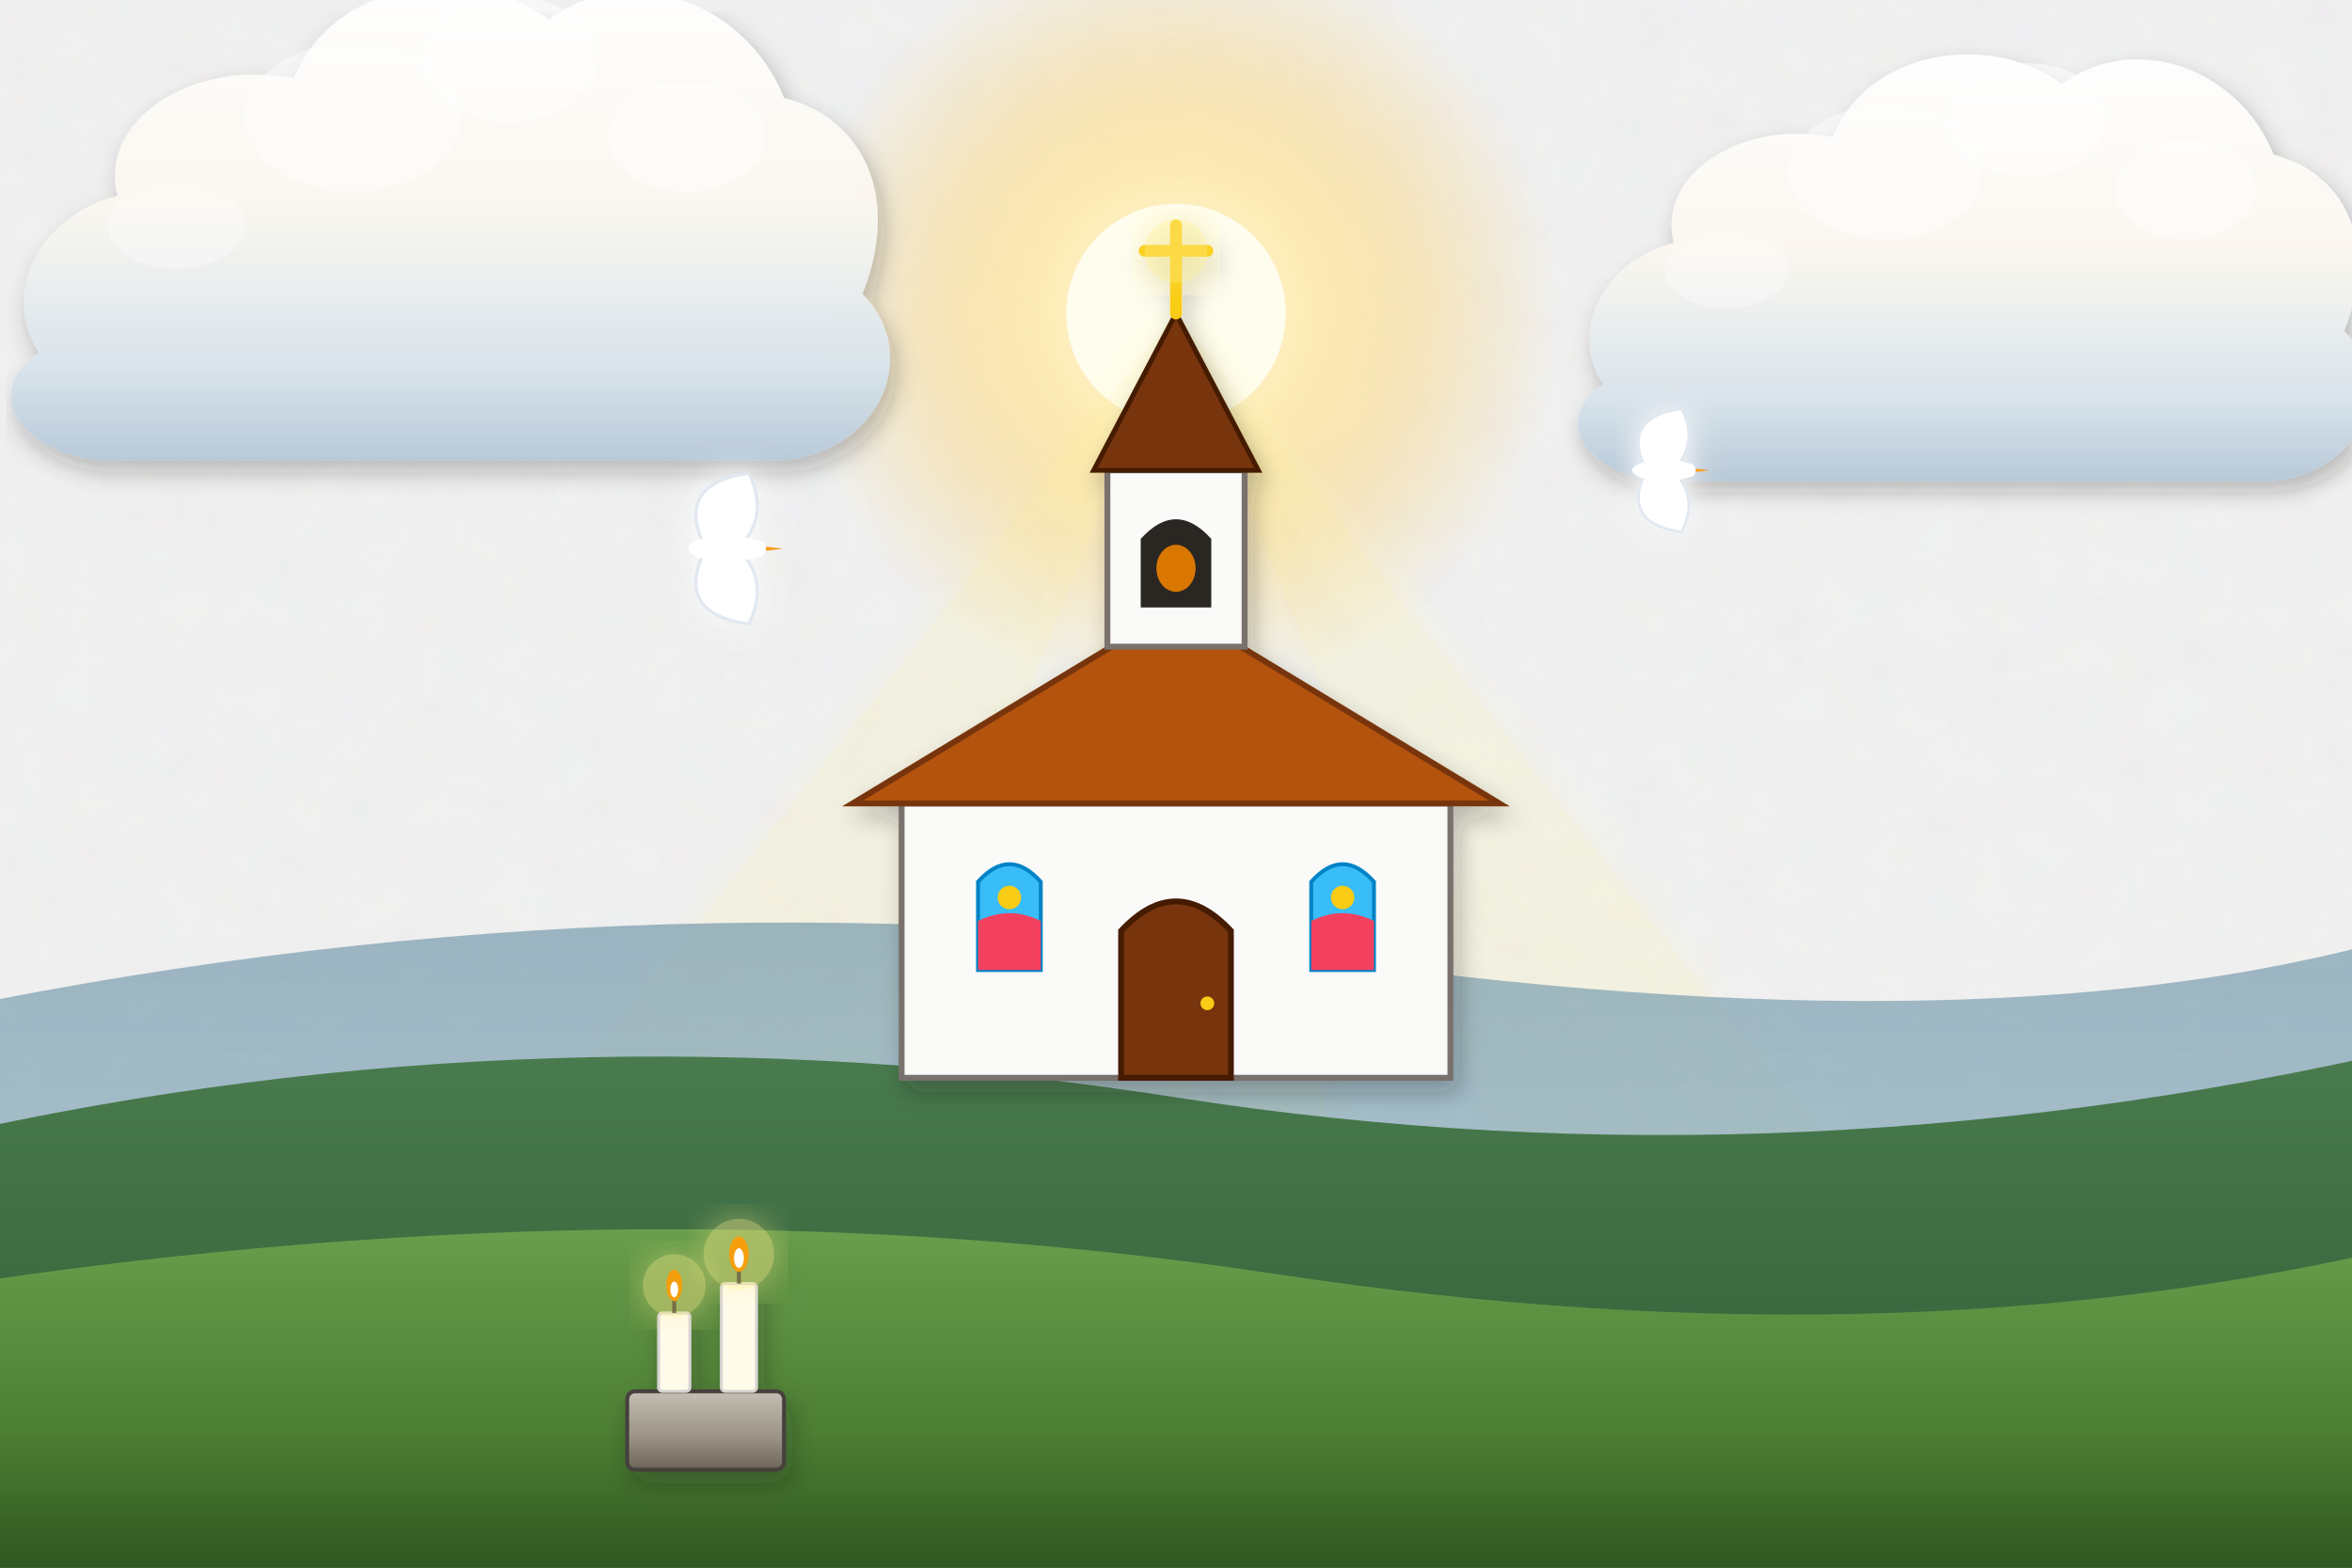
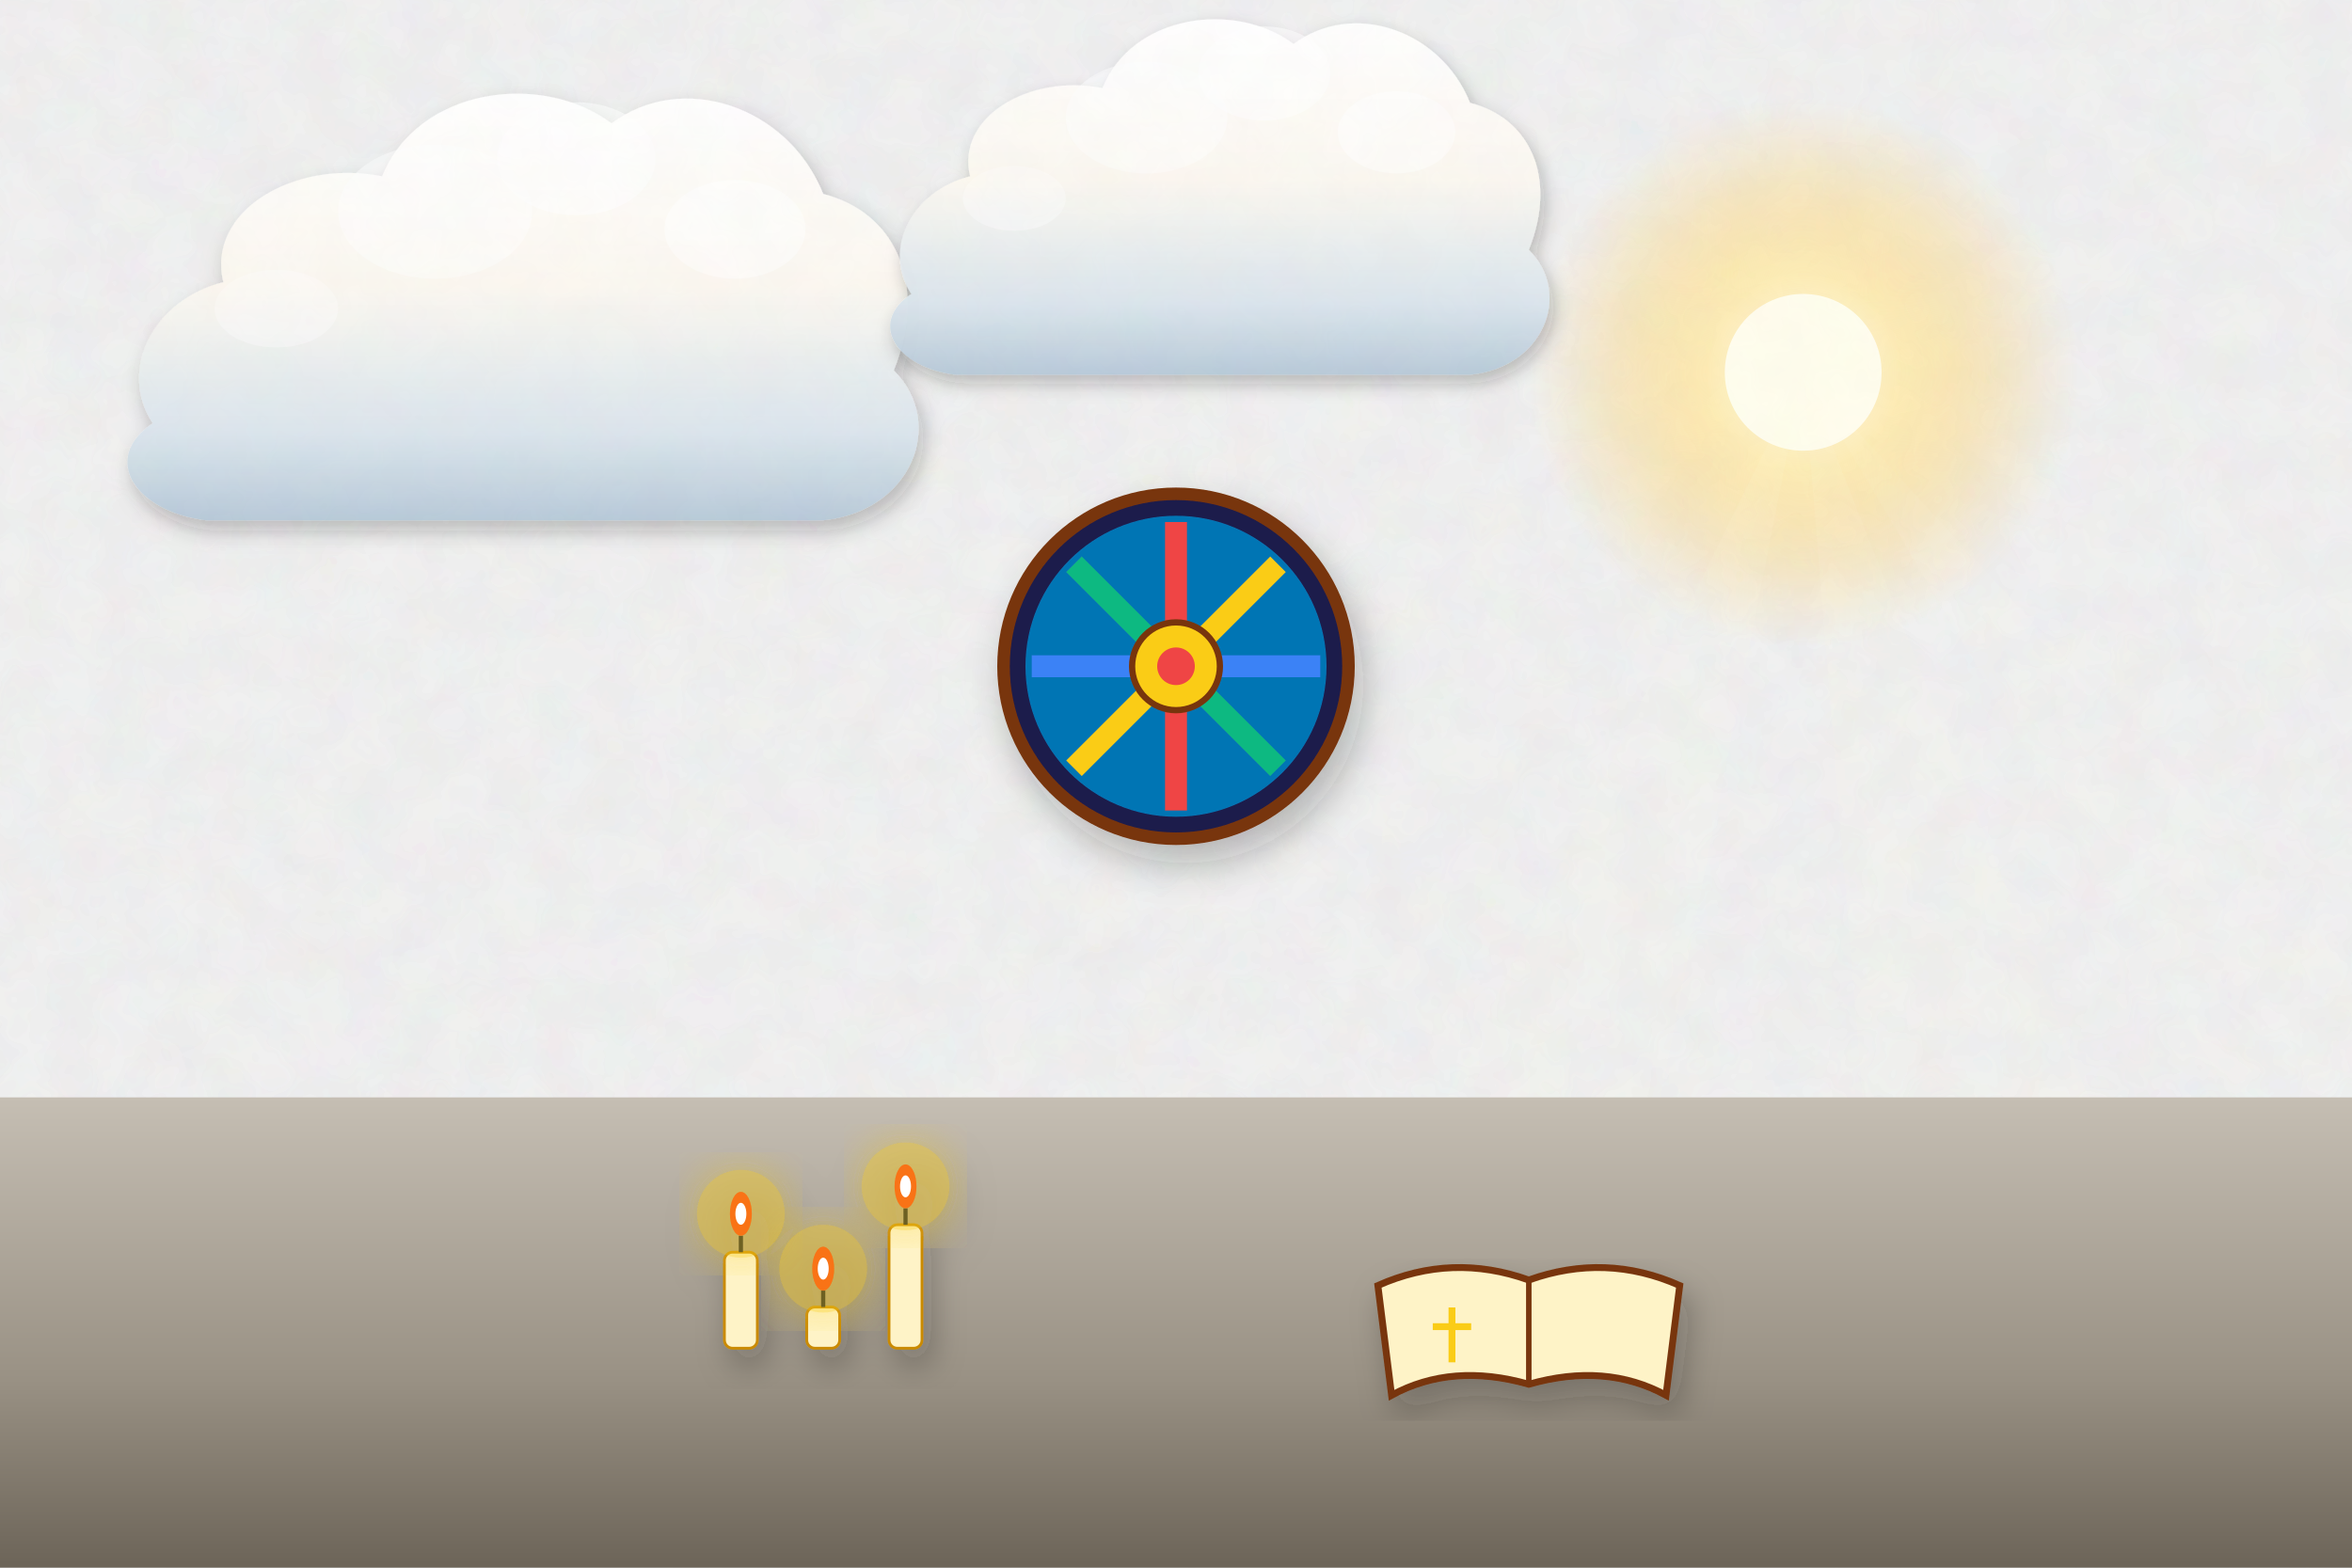
<svg xmlns="http://www.w3.org/2000/svg" viewBox="0 0 1200 800" width="1200" height="800">
  <defs>
    <filter id="ghibliPaper" x="0%" y="0%" width="100%" height="100%">
      <feTurbulence type="fractalNoise" baseFrequency="0.04" numOctaves="3" result="noise" seed="42" />
      <feColorMatrix type="matrix" values="1 0 0 0 0  0 1 0 0 0  0 0 1 0 0  0 0 0 0.035 0" in="noise" result="coloredNoise" />
      <feComposite operator="in" in2="SourceGraphic" />
    </filter>
    <filter id="softGlow" x="-20%" y="-20%" width="140%" height="140%">
      <feGaussianBlur stdDeviation="8" result="blur" />
      <feComposite in="SourceGraphic" in2="blur" operator="over" />
    </filter>
    <filter id="dropShadow" x="-20%" y="-20%" width="140%" height="140%">
      <feDropShadow dx="3" dy="6" stdDeviation="6" flood-color="#141e28" flood-opacity="0.28" />
    </filter>
    <linearGradient id="skyDay" x1="0" y1="0" x2="0" y2="1">
      <stop offset="0%" stop-color="#236ca7" />
      <stop offset="35%" stop-color="#5fa3d6" />
      <stop offset="70%" stop-color="#b8e1f2" />
      <stop offset="100%" stop-color="#fdf3dc" />
    </linearGradient>
    <linearGradient id="skySunset" x1="0" y1="0" x2="0" y2="1">
      <stop offset="0%" stop-color="#31396b" />
      <stop offset="35%" stop-color="#73507b" />
      <stop offset="65%" stop-color="#cb6b5c" />
      <stop offset="85%" stop-color="#f29e5a" />
      <stop offset="100%" stop-color="#fedaa2" />
    </linearGradient>
    <linearGradient id="skyDusk" x1="0" y1="0" x2="0" y2="1">
      <stop offset="0%" stop-color="#121832" />
      <stop offset="40%" stop-color="#262f56" />
      <stop offset="70%" stop-color="#4e3d64" />
      <stop offset="90%" stop-color="#915264" />
      <stop offset="100%" stop-color="#d6846c" />
    </linearGradient>
    <linearGradient id="cloudBodyDay" x1="0" y1="0" x2="0" y2="1">
      <stop offset="0%" stop-color="#ffffff" />
      <stop offset="45%" stop-color="#fcf8f0" />
      <stop offset="80%" stop-color="#d9e4ec" />
      <stop offset="100%" stop-color="#b6c8d7" />
    </linearGradient>
    <linearGradient id="cloudBodySunset" x1="0" y1="0" x2="0" y2="1">
      <stop offset="0%" stop-color="#fff5e6" />
      <stop offset="40%" stop-color="#fbd0a5" />
      <stop offset="75%" stop-color="#cf8ca0" />
      <stop offset="100%" stop-color="#7e607c" />
    </linearGradient>
    <radialGradient id="sunGlowDay" cx="50%" cy="50%" r="50%">
      <stop offset="0%" stop-color="#fffced" stop-opacity="1" />
      <stop offset="35%" stop-color="#ffebaa" stop-opacity="0.85" />
      <stop offset="70%" stop-color="#ffd573" stop-opacity="0.35" />
      <stop offset="100%" stop-color="#ffd573" stop-opacity="0" />
    </radialGradient>
    <radialGradient id="sunGlowSunset" cx="50%" cy="50%" r="50%">
      <stop offset="0%" stop-color="#fff8db" stop-opacity="1" />
      <stop offset="30%" stop-color="#ffb753" stop-opacity="0.9" />
      <stop offset="65%" stop-color="#f46e45" stop-opacity="0.4" />
      <stop offset="100%" stop-color="#e04a43" stop-opacity="0" />
    </radialGradient>
    <linearGradient id="hillDistant" x1="0" y1="0" x2="0" y2="1">
      <stop offset="0%" stop-color="#6e94a8" />
      <stop offset="100%" stop-color="#93b9c7" />
    </linearGradient>
    <linearGradient id="hillMid" x1="0" y1="0" x2="0" y2="1">
      <stop offset="0%" stop-color="#4a7c4f" />
      <stop offset="50%" stop-color="#3c6a40" />
      <stop offset="100%" stop-color="#2d5231" />
    </linearGradient>
    <linearGradient id="hillNear" x1="0" y1="0" x2="0" y2="1">
      <stop offset="0%" stop-color="#699e4c" />
      <stop offset="60%" stop-color="#4c7e33" />
      <stop offset="100%" stop-color="#2f5720" />
    </linearGradient>
    <linearGradient id="woodTone" x1="0" y1="0" x2="0" y2="1">
      <stop offset="0%" stop-color="#9c6d48" />
      <stop offset="50%" stop-color="#784f30" />
      <stop offset="100%" stop-color="#55341c" />
    </linearGradient>
    <linearGradient id="brassTone" x1="0" y1="0" x2="1" y2="1">
      <stop offset="0%" stop-color="#ffe699" />
      <stop offset="35%" stop-color="#d9a536" />
      <stop offset="70%" stop-color="#996c14" />
      <stop offset="100%" stop-color="#5e4007" />
    </linearGradient>
    <linearGradient id="stoneTone" x1="0" y1="0" x2="0" y2="1">
      <stop offset="0%" stop-color="#c5beb3" />
      <stop offset="60%" stop-color="#999184" />
      <stop offset="100%" stop-color="#6c6458" />
    </linearGradient>
    <linearGradient id="waterTone" x1="0" y1="0" x2="0" y2="1">
      <stop offset="0%" stop-color="#47a5be" />
      <stop offset="50%" stop-color="#2a7796" />
      <stop offset="100%" stop-color="#144d6a" />
    </linearGradient>
  </defs>
-   <rect width="1200" height="800" fill="url(#skyDay)" filter="url(#ghibliPaper)" />
+   <rect width="1200" height="800" fill="url(#skyDusk)" filter="url(#ghibliPaper)" />
  <g>
-     <circle cx="600" cy="160" r="196" fill="url(#sunGlowDay)" />
-     <circle cx="600" cy="160" r="56" fill="#fffded" />
-     <polygon points="600,160 300,800 480,800" fill="#fffbe6" opacity="0.08" />
-     <polygon points="600,160 650,800 840,800" fill="#fffbe6" opacity="0.08" />
-     <polygon points="600,160 960,800 1160,800" fill="#fffbe6" opacity="0.06" />
+     <circle cx="920" cy="190" r="140" fill="url(#sunGlowDay)" />
+     <circle cx="920" cy="190" r="40" fill="#fffded" />
+     <polygon points="920,190 620,800 800,800" fill="#fffbe6" opacity="0.08" />
+     <polygon points="920,190 970,800 1160,800" fill="#fffbe6" opacity="0.08" />
+     <polygon points="920,190 1280,800 1480,800" fill="#fffbe6" opacity="0.06" />
  </g>
-   <g transform="translate(200, 140) scale(1)" opacity="0.95">
+   <g transform="translate(240, 180) scale(0.9)" opacity="0.95">
    <path d="M-180,40        C-200,10 -180,-30 -140,-40        C-150,-80 -100,-110 -50,-100        C-30,-150 40,-160 80,-130        C120,-160 180,-140 200,-90        C240,-80 260,-40 240,10        C270,40 250,90 200,95        L-150,95        C-190,90 -210,60 -180,40 Z" fill="url(#cloudBodyDay)" filter="url(#dropShadow)" />
    <ellipse cx="60" cy="-110" rx="45" ry="32" fill="#ffffff" opacity="0.55" />
    <ellipse cx="-20" cy="-80" rx="55" ry="38" fill="#ffffff" opacity="0.45" />
    <ellipse cx="150" cy="-70" rx="40" ry="28" fill="#ffffff" opacity="0.5" />
    <ellipse cx="-110" cy="-25" rx="35" ry="22" fill="#ffffff" opacity="0.35" />
  </g>
-   <g transform="translate(980, 160) scale(0.9)" opacity="0.95">
+   <g transform="translate(600, 120) scale(0.75)" opacity="0.95">
    <path d="M-180,40        C-200,10 -180,-30 -140,-40        C-150,-80 -100,-110 -50,-100        C-30,-150 40,-160 80,-130        C120,-160 180,-140 200,-90        C240,-80 260,-40 240,10        C270,40 250,90 200,95        L-150,95        C-190,90 -210,60 -180,40 Z" fill="url(#cloudBodyDay)" filter="url(#dropShadow)" />
    <ellipse cx="60" cy="-110" rx="45" ry="32" fill="#ffffff" opacity="0.55" />
    <ellipse cx="-20" cy="-80" rx="55" ry="38" fill="#ffffff" opacity="0.45" />
    <ellipse cx="150" cy="-70" rx="40" ry="28" fill="#ffffff" opacity="0.5" />
    <ellipse cx="-110" cy="-25" rx="35" ry="22" fill="#ffffff" opacity="0.35" />
  </g>
-   <polygon points="600,160 100,800 350,800" fill="#fef08a" opacity="0.16" filter="url(#softGlow)" />
-   <polygon points="600,160 480,800 720,800" fill="#fef08a" opacity="0.22" filter="url(#softGlow)" />
-   <polygon points="600,160 850,800 1100,800" fill="#fef08a" opacity="0.16" filter="url(#softGlow)" />
-   <path d="M-50,520 Q320,440 680,490 T1250,470 L1250,800 L-50,800 Z" fill="url(#hillDistant)" opacity="0.65" />
-   <path d="M-30,580 Q280,510 600,560 T1250,530 L1250,800 L-30,800 Z" fill="url(#hillMid)" />
-   <g transform="translate(600, 550)" filter="url(#dropShadow)">
-     <rect x="-140" y="-140" width="280" height="140" fill="#fafaf9" stroke="#78716c" stroke-width="3" />
-     <polygon points="-165,-140 0,-240 165,-140" fill="#b45309" stroke="#78350f" stroke-width="3" />
-     <rect x="-35" y="-310" width="70" height="90" fill="#fafaf9" stroke="#78716c" stroke-width="3" />
-     <path d="M-18,-240 L-18,-275 Q0,-295 18,-275 L18,-240 Z" fill="#292524" />
-     <ellipse cx="0" cy="-260" rx="10" ry="12" fill="#d97706" />
-     <polygon points="-42,-310 0,-390 42,-310" fill="#78350f" stroke="#451a03" stroke-width="2.5" />
-     <g transform="translate(0, -390)">
-       <line x1="0" y1="0" x2="0" y2="-45" stroke="#facc15" stroke-width="6" stroke-linecap="round" />
-       <line x1="-16" y1="-32" x2="16" y2="-32" stroke="#facc15" stroke-width="6" stroke-linecap="round" />
-       <circle cx="0" cy="-32" r="16" fill="#fef08a" opacity="0.4" filter="url(#softGlow)" />
-     </g>
-     <path d="M-28,0 L-28,-75 Q0,-105 28,-75 L28,0 Z" fill="#78350f" stroke="#451a03" stroke-width="3" />
-     <circle cx="16" cy="-38" r="3.5" fill="#facc15" />
-     <g transform="translate(-85, -90)">
-       <path d="M-16,35 L-16,-10 Q0,-28 16,-10 L16,35 Z" fill="#38bdf8" stroke="#0284c7" stroke-width="2" />
-       <path d="M-16,35 L-16,10 Q0,2 16,10 L16,35 Z" fill="#f43f5e" />
-       <circle cx="0" cy="-2" r="6" fill="#facc15" />
-     </g>
-     <g transform="translate(85, -90)">
-       <path d="M-16,35 L-16,-10 Q0,-28 16,-10 L16,35 Z" fill="#38bdf8" stroke="#0284c7" stroke-width="2" />
-       <path d="M-16,35 L-16,10 Q0,2 16,10 L16,35 Z" fill="#f43f5e" />
-       <circle cx="0" cy="-2" r="6" fill="#facc15" />
-     </g>
+   <rect width="1200" height="800" fill="#020617" filter="url(#ghibliPaper)" />
+   <polygon points="-50,560 1250,560 1250,800 -50,800" fill="url(#stoneTone)" />
+   <g transform="translate(600, 340) scale(1.6)" filter="url(#dropShadow)">
+     <circle cx="0" cy="0" r="55" fill="#1e1b4b" stroke="#78350f" stroke-width="4" />
+     <circle cx="0" cy="0" r="48" fill="#0284c7" opacity="0.85" />
+     <path d="M0,0 Q0,-25 0,-46" stroke="#ef4444" stroke-width="7" fill="none" />
+     <path d="M0,0 Q17.678,-17.678 32.527,-32.527" stroke="#facc15" stroke-width="7" fill="none" />
+     <path d="M0,0 Q25,-1.5308084989341915e-15 46,-2.8166876380389124e-15" stroke="#3b82f6" stroke-width="7" fill="none" />
+     <path d="M0,0 Q17.678,17.678 32.527,32.527" stroke="#10b981" stroke-width="7" fill="none" />
+     <path d="M0,0 Q3.061616997868383e-15,25 5.633375276077825e-15,46" stroke="#ef4444" stroke-width="7" fill="none" />
+     <path d="M0,0 Q-17.678,17.678 -32.527,32.527" stroke="#facc15" stroke-width="7" fill="none" />
+     <path d="M0,0 Q-25,4.592425496802574e-15 -46,8.450062914116736e-15" stroke="#3b82f6" stroke-width="7" fill="none" />
+     <path d="M0,0 Q-17.678,-17.678 -32.527,-32.527" stroke="#10b981" stroke-width="7" fill="none" />
+     <circle cx="0" cy="0" r="14" fill="#facc15" stroke="#78350f" stroke-width="2" />
+     <circle cx="0" cy="0" r="6" fill="#ef4444" />
  </g>
-   <g transform="translate(360, 280) scale(1.1)" filter="url(#softGlow)">
-     <path d="M0,0 Q-15,-30 20,-35 Q30,-15 15,0" fill="#ffffff" stroke="#e2e8f0" stroke-width="1.5" />
-     <path d="M0,0 Q-15,30 20,35 Q30,15 15,0" fill="#ffffff" stroke="#e2e8f0" stroke-width="1.5" />
-     <ellipse cx="10" cy="0" rx="18" ry="6" fill="#ffffff" />
-     <circle cx="24" cy="0" r="4" fill="#ffffff" />
-     <polygon points="28,-1 36,0 28,1" fill="#f59e0b" />
+   <g transform="translate(420, 660) scale(1.4)" filter="url(#dropShadow)">
+     <rect x="-36" y="-15" width="12" height="35" rx="3" fill="#fef3c7" stroke="#ca8a04" stroke-width="1" />
+     <line x1="-30" y1="-15" x2="-30" y2="-21" stroke="#0f172a" stroke-width="1.5" />
+     <circle cx="-30" cy="-29" r="16" fill="#facc15" opacity="0.4" filter="url(#softGlow)" />
+     <ellipse cx="-30" cy="-29" rx="4" ry="8" fill="#f97316" />
+     <ellipse cx="-30" cy="-29" rx="2" ry="4" fill="#ffffff" />
+     <rect x="-6" y="5" width="12" height="15" rx="3" fill="#fef3c7" stroke="#ca8a04" stroke-width="1" />
+     <line x1="0" y1="5" x2="0" y2="-1" stroke="#0f172a" stroke-width="1.5" />
+     <circle cx="0" cy="-9" r="16" fill="#facc15" opacity="0.4" filter="url(#softGlow)" />
+     <ellipse cx="0" cy="-9" rx="4" ry="8" fill="#f97316" />
+     <ellipse cx="0" cy="-9" rx="2" ry="4" fill="#ffffff" />
+     <rect x="24" y="-25" width="12" height="45" rx="3" fill="#fef3c7" stroke="#ca8a04" stroke-width="1" />
+     <line x1="30" y1="-25" x2="30" y2="-31" stroke="#0f172a" stroke-width="1.5" />
+     <circle cx="30" cy="-39" r="16" fill="#facc15" opacity="0.4" filter="url(#softGlow)" />
+     <ellipse cx="30" cy="-39" rx="4" ry="8" fill="#f97316" />
+     <ellipse cx="30" cy="-39" rx="2" ry="4" fill="#ffffff" />
  </g>
-   <g transform="translate(840, 240) scale(0.9)" filter="url(#softGlow)">
-     <path d="M0,0 Q-15,-30 20,-35 Q30,-15 15,0" fill="#ffffff" stroke="#e2e8f0" stroke-width="1.5" />
-     <path d="M0,0 Q-15,30 20,35 Q30,15 15,0" fill="#ffffff" stroke="#e2e8f0" stroke-width="1.5" />
-     <ellipse cx="10" cy="0" rx="18" ry="6" fill="#ffffff" />
-     <circle cx="24" cy="0" r="4" fill="#ffffff" />
-     <polygon points="28,-1 36,0 28,1" fill="#f59e0b" />
-   </g>
-   <path d="M-50,660 Q320,600 650,650 T1250,630 L1250,800 L-50,800 Z" fill="url(#hillNear)" />
-   <g transform="translate(360, 680)" filter="url(#dropShadow)">
-     <rect x="-40" y="30" width="80" height="40" rx="4" fill="url(#stoneTone)" stroke="#44403c" stroke-width="2" />
-     <rect x="-24" y="-10" width="16" height="40" rx="2" fill="#fffbeb" stroke="#d6d3d1" stroke-width="1.5" />
-     <line x1="-16" y1="-10" x2="-16" y2="-18" stroke="#1c1917" stroke-width="2" />
-     <circle cx="-16" cy="-24" r="16" fill="#fef08a" opacity="0.4" filter="url(#softGlow)" />
-     <ellipse cx="-16" cy="-24" rx="4" ry="8" fill="#f59e0b" />
-     <ellipse cx="-16" cy="-22" rx="2" ry="4" fill="#ffffff" />
-     <rect x="8" y="-25" width="18" height="55" rx="2" fill="#fffbeb" stroke="#d6d3d1" stroke-width="1.5" />
-     <line x1="17" y1="-25" x2="17" y2="-34" stroke="#1c1917" stroke-width="2" />
-     <circle cx="17" cy="-40" r="18" fill="#fef08a" opacity="0.4" filter="url(#softGlow)" />
-     <ellipse cx="17" cy="-40" rx="5" ry="9" fill="#f59e0b" />
-     <ellipse cx="17" cy="-38" rx="2.5" ry="5" fill="#ffffff" />
+   <g transform="translate(780, 670) scale(1.4)" filter="url(#dropShadow)">
+     <path d="M-55,-10 Q-28,-22 0,-12 Q28,-22 55,-10 L50,30 Q28,18 0,26 Q-28,18 -50,30 Z" fill="#fef3c7" stroke="#78350f" stroke-width="2.5" />
+     <line x1="0" y1="-12" x2="0" y2="26" stroke="#78350f" stroke-width="2" />
+     <line x1="-28" y1="-2" x2="-28" y2="18" stroke="#facc15" stroke-width="2.5" />
+     <line x1="-35" y1="5" x2="-21" y2="5" stroke="#facc15" stroke-width="2.5" />
  </g>
</svg>
